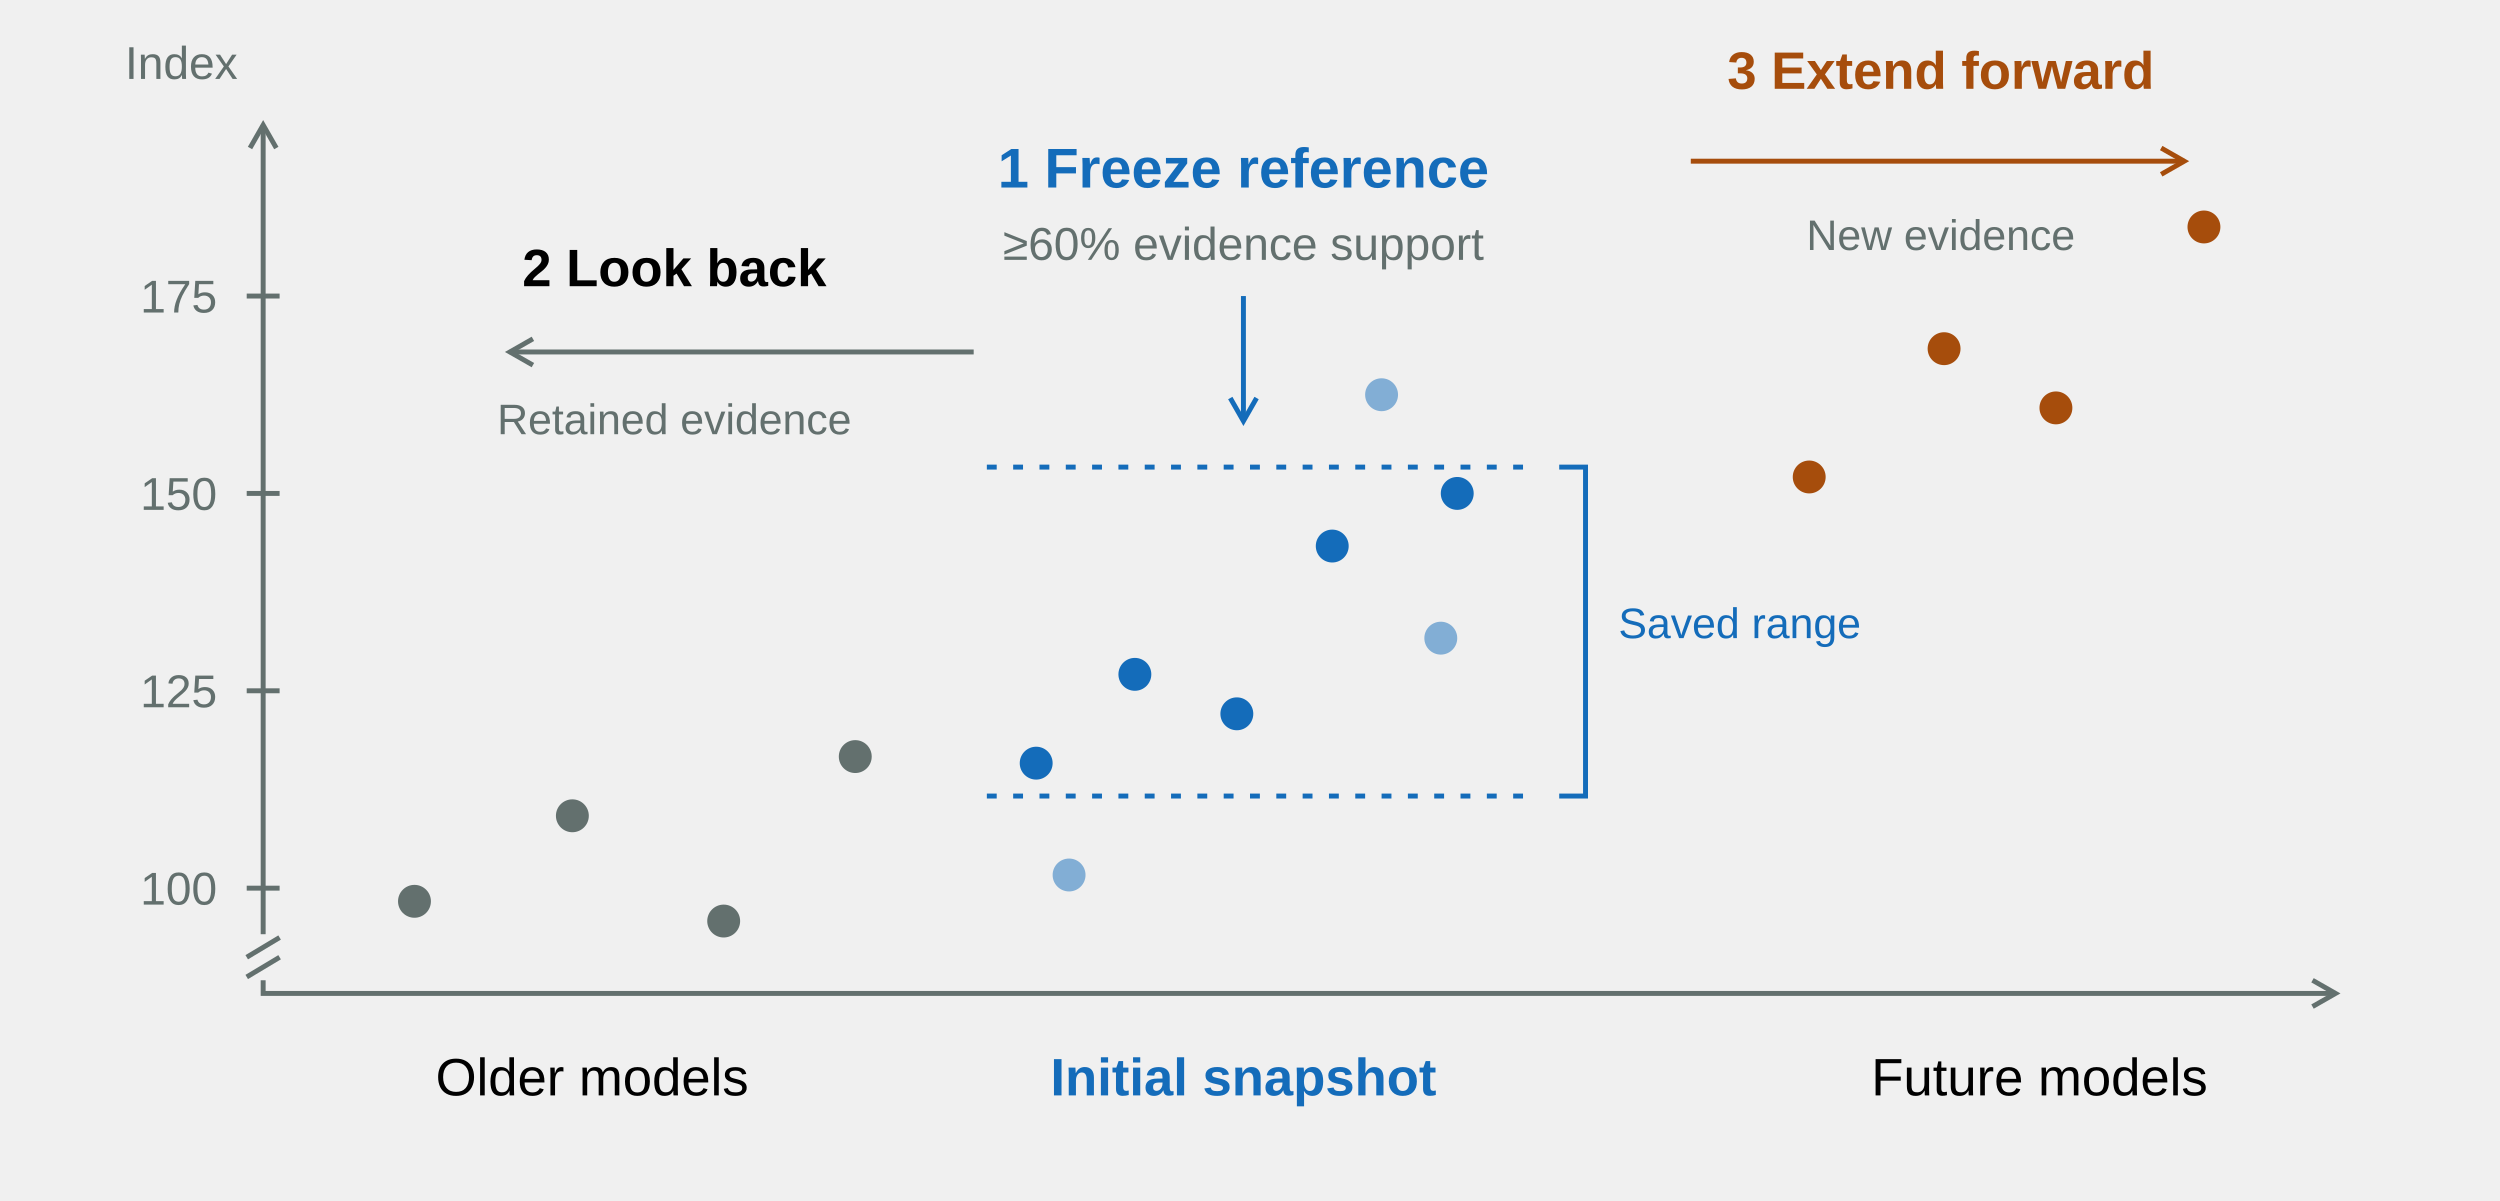
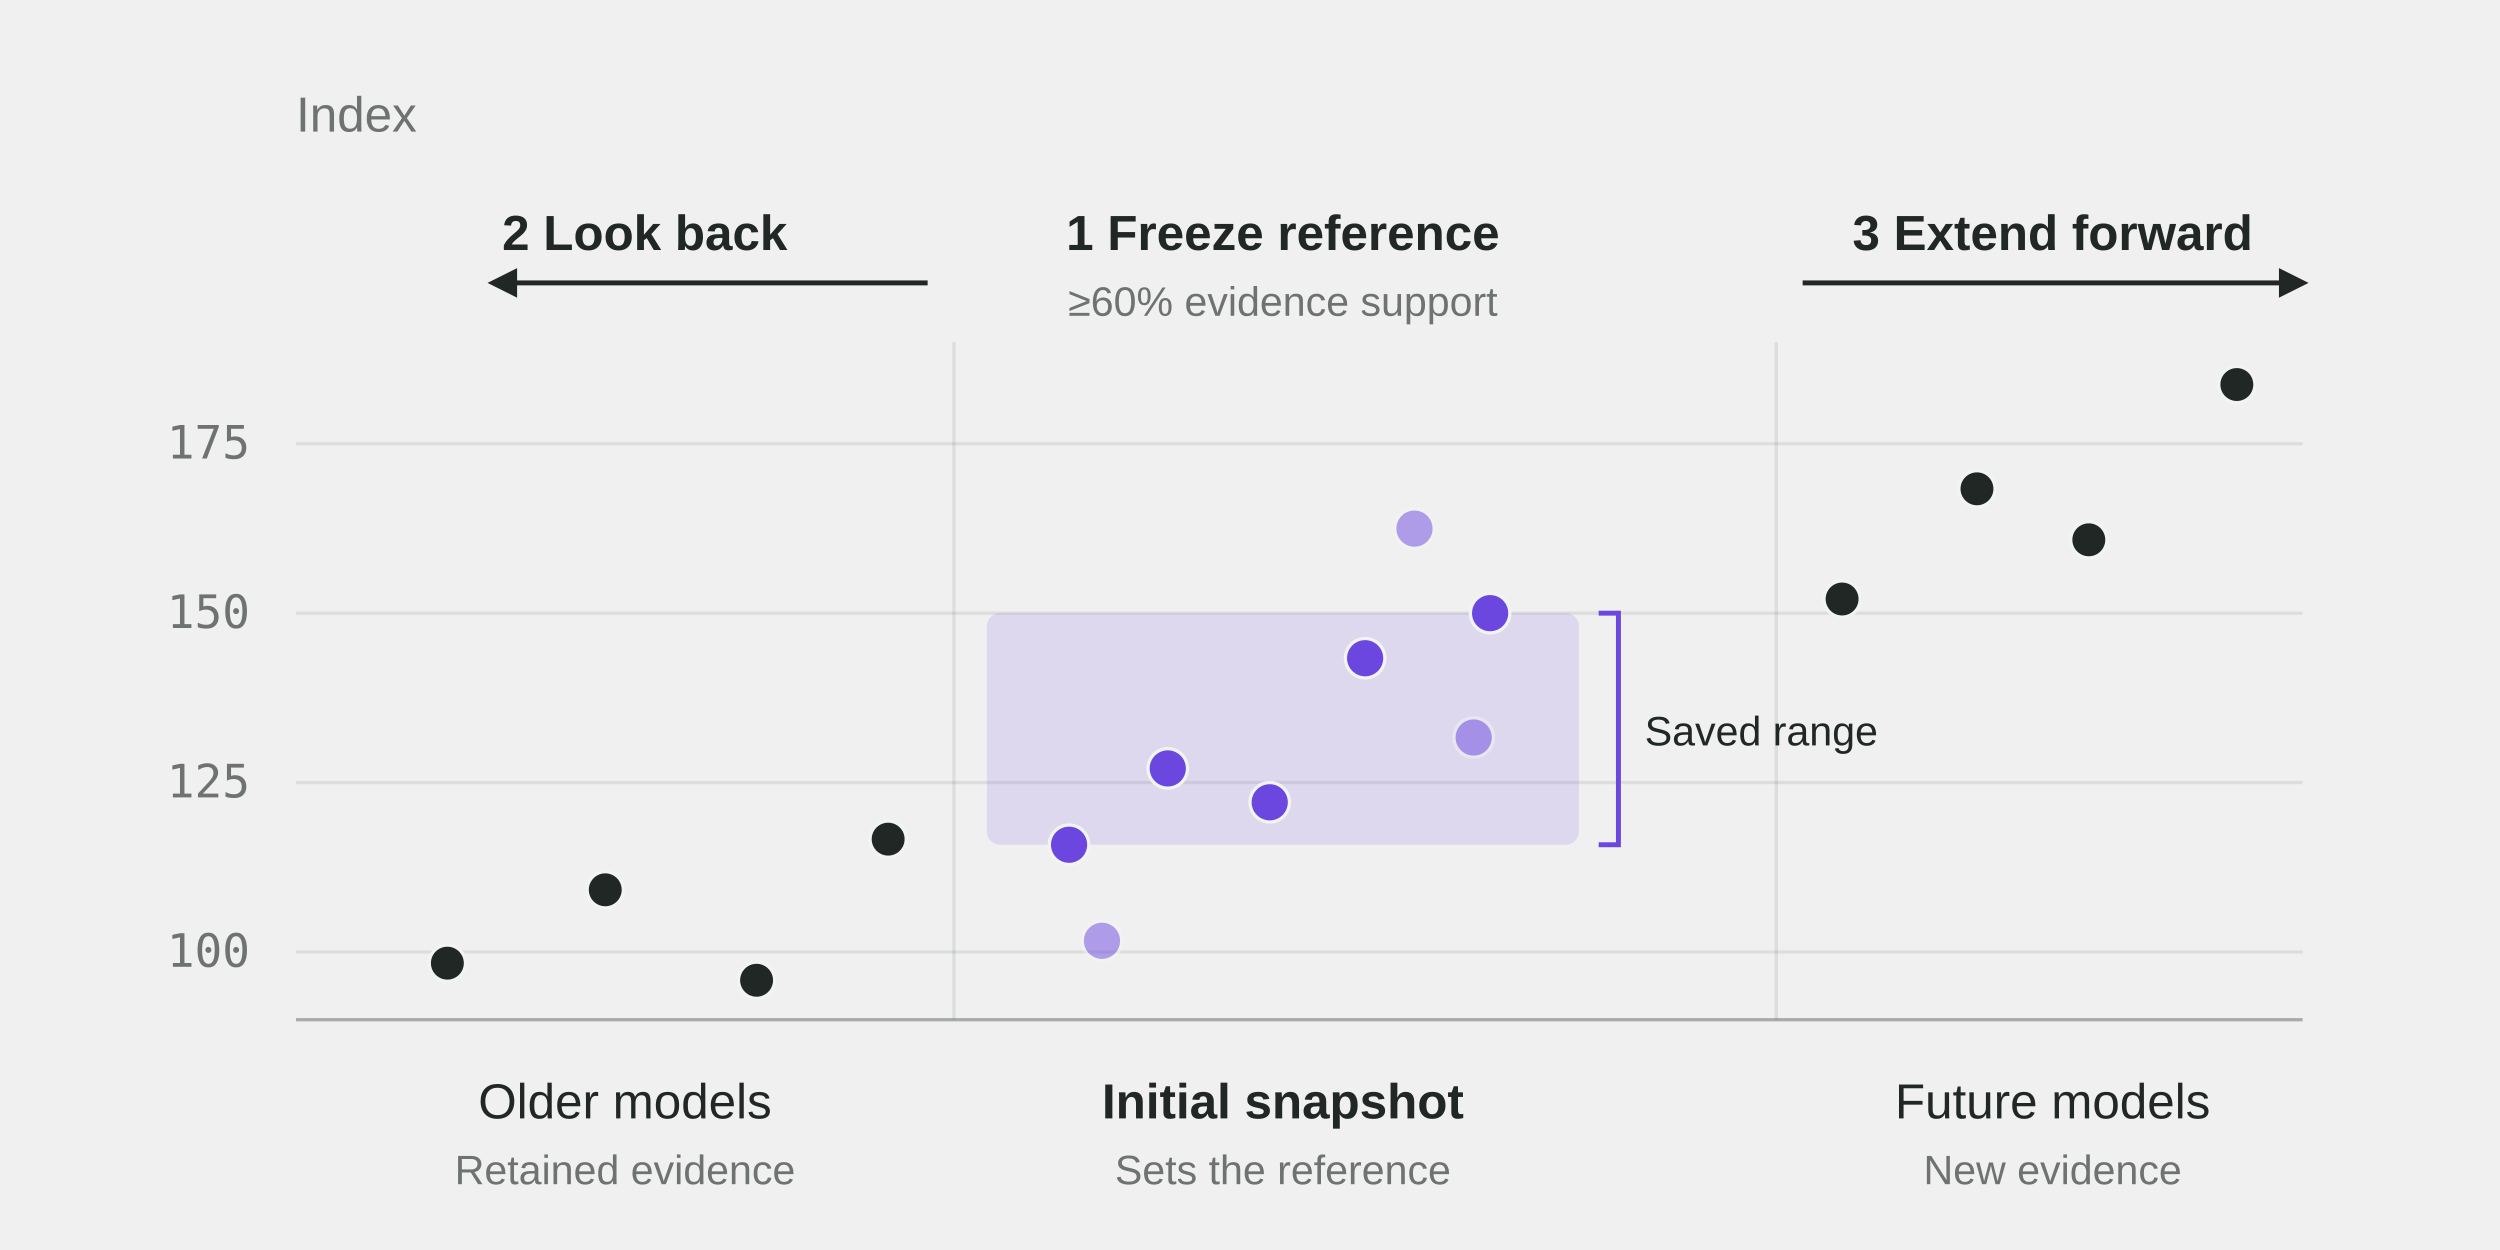
- <svg xmlns="http://www.w3.org/2000/svg" viewBox="0 0 760 365" role="img" aria-labelledby="title desc">
+ <svg xmlns="http://www.w3.org/2000/svg" viewBox="0 0 760 380" role="img" aria-labelledby="title desc">
  <style>
- text { font-family:"Avenir Next","Segoe UI",Arial,sans-serif; }
- @media (prefers-color-scheme:dark) {
- text { fill:#ffffff; }
- [fill="#63706e"] { fill:#a6b2ae; } [stroke="#63706e"] { stroke:#a6b2ae; }
- [fill="#b5bfbc"] { fill:#3c4846; } [stroke="#b5bfbc"] { stroke:#3c4846; }
- [fill="#146cba"] { fill:#85bfff; } [stroke="#146cba"] { stroke:#85bfff; }
- [fill="#a64d0c"] { fill:#ffbc7d; } [stroke="#a64d0c"] { stroke:#ffbc7d; }
+ text{font-family:"Avenir Next","Segoe UI",Arial,sans-serif;font-size:15px;fill:#202724}
+ .num{font-family:"SFMono-Regular","SF Mono",Menlo,Consolas,monospace;font-size:14px}
+ .small{font-size:12.5px}.big{font-size:18px}.strong{font-weight:600}
+ .muted{fill-opacity:.62}.faint{opacity:.4}.half{opacity:.5}
+ .grid{fill:none;stroke:#202724;stroke-opacity:.09}
+ .guide{fill:none;stroke:#202724;stroke-opacity:.22}
+ .axis{fill:none;stroke:#202724;stroke-opacity:.34}
+ .ink{fill:#202724}.ink-line{fill:none;stroke:#202724}.ink-wash{fill:#202724;fill-opacity:.08}
+ .ring{stroke:#f2f4f2;stroke-width:2;paint-order:stroke}.gap{stroke:#f2f4f2;stroke-width:2}
+ .violet{fill:#6b47e0}.violet-line{fill:none;stroke:#6b47e0}.violet-wash{fill:#6b47e0;fill-opacity:.14}
+ .rose{fill:#c93f78}.rose-line{fill:none;stroke:#c93f78}.rose-wash{fill:#c93f78;fill-opacity:.14}
+ .amber{fill:#a8740c}.amber-line{fill:none;stroke:#a8740c}.amber-wash{fill:#a8740c;fill-opacity:.16}
+ .h0{stop-color:#3557e6}.h1{stop-color:#6b47e0}.h2{stop-color:#d9467f}
+ .land0{stop-color:#6b47e0;stop-opacity:.12}.land1{stop-color:#6b47e0;stop-opacity:.01}
+ .halo{opacity:0}
+ @media (prefers-color-scheme:dark){
+ text{fill:#f2f3ed}.muted{fill-opacity:.58}
+ .grid{stroke:#f2f3ed;stroke-opacity:.08}.guide{stroke:#f2f3ed;stroke-opacity:.2}.axis{stroke:#f2f3ed;stroke-opacity:.3}
+ .ink{fill:#f2f3ed}.ink-line{stroke:#f2f3ed}.ink-wash{fill:#f2f3ed;fill-opacity:.1}
+ .ring{stroke:#0b1016}.gap{stroke:#0b1016}
+ .violet{fill:#8f6bff}.violet-line{stroke:#8f6bff}.violet-wash{fill:#8f6bff;fill-opacity:.22}
+ .rose{fill:#e06296}.rose-line{stroke:#e06296}.rose-wash{fill:#e06296;fill-opacity:.2}
+ .amber{fill:#b98b24}.amber-line{stroke:#b98b24}.amber-wash{fill:#b98b24;fill-opacity:.22}
+ .h0{stop-color:#4a72ff}.h1{stop-color:#8f6bff}.h2{stop-color:#ff92bd}
+ .land0{stop-color:#6f8cff;stop-opacity:.16}.land1{stop-color:#6f8cff;stop-opacity:.02}
+ .halo{opacity:.55}
}
</style>
-   <text x="38" y="24" font-size="14" fill="#63706e" text-anchor="start" font-weight="400">Index</text>
-   <path d="M80 38 V284 M80 298 V302 H710" fill="none" stroke="#63706e" stroke-width="1.5" />
-   <path d="M75 291 L85 285 M75 297 L85 291" fill="none" stroke="#63706e" stroke-width="1.5" />
-   <path d="M76 45 L80 38 L84 45" fill="none" stroke="#63706e" stroke-width="1.5" />
-   <path d="M703 298 L710 302 L703 306" fill="none" stroke="#63706e" stroke-width="1.5" />
-   <path d="M75 90 H85" fill="none" stroke="#63706e" stroke-width="1.5" />
-   <path d="M75 150 H85" fill="none" stroke="#63706e" stroke-width="1.5" />
-   <path d="M75 210 H85" fill="none" stroke="#63706e" stroke-width="1.5" />
-   <path d="M75 270 H85" fill="none" stroke="#63706e" stroke-width="1.5" />
-   <text x="66" y="95" font-size="14" fill="#63706e" text-anchor="end">175</text>
-   <text x="66" y="155" font-size="14" fill="#63706e" text-anchor="end">150</text>
-   <text x="66" y="215" font-size="14" fill="#63706e" text-anchor="end">125</text>
-   <text x="66" y="275" font-size="14" fill="#63706e" text-anchor="end">100</text>
-   <path d="M300 142 H468 M300 242 H468" fill="none" stroke="#146cba" stroke-width="1.5" stroke-dasharray="3 5" />
-   <path d="M474 142 h8 V242 h-8" fill="none" stroke="#146cba" stroke-width="1.5" />
-   <text x="492" y="194" font-size="13" fill="#146cba" text-anchor="start" font-weight="400">Saved range</text>
-   <circle cx="126" cy="274" r="5" fill="#63706e" />
-   <circle cx="174" cy="248" r="5" fill="#63706e" />
-   <circle cx="220" cy="280" r="5" fill="#63706e" />
-   <circle cx="260" cy="230" r="5" fill="#63706e" />
-   <circle cx="315" cy="232" r="5" fill="#146cba" />
-   <circle cx="345" cy="205" r="5" fill="#146cba" />
-   <circle cx="376" cy="217" r="5" fill="#146cba" />
-   <circle cx="405" cy="166" r="5" fill="#146cba" />
-   <circle cx="443" cy="150" r="5" fill="#146cba" />
-   <g opacity="0.5">
-     <circle cx="325" cy="266" r="5" fill="#146cba" />
-     <circle cx="438" cy="194" r="5" fill="#146cba" />
-     <circle cx="420" cy="120" r="5" fill="#146cba" />
+   <defs>
+     <filter id="glow" x="-1" y="-1" width="3" height="3">
+       <feGaussianBlur stdDeviation="3" />
+     </filter>
+     <marker id="tip-ink" viewBox="0 0 10 10" refX="8" refY="5" markerWidth="6" markerHeight="6" orient="auto-start-reverse">
+       <path class="ink" d="M0 0L10 5L0 10Z" />
+     </marker>
+     <marker id="tip-violet" viewBox="0 0 10 10" refX="8" refY="5" markerWidth="6" markerHeight="6" orient="auto-start-reverse">
+       <path class="violet" d="M0 0L10 5L0 10Z" />
+     </marker>
+     <marker id="tip-rose" viewBox="0 0 10 10" refX="8" refY="5" markerWidth="6" markerHeight="6" orient="auto-start-reverse">
+       <path class="rose" d="M0 0L10 5L0 10Z" />
+     </marker>
+     <marker id="tip-amber" viewBox="0 0 10 10" refX="8" refY="5" markerWidth="6" markerHeight="6" orient="auto-start-reverse">
+       <path class="amber" d="M0 0L10 5L0 10Z" />
+     </marker>
+   </defs>
+   <text class="muted" x="90" y="40">Index</text>
+   <path class="grid" d="M90 289.4L700 289.4" />
+   <text class="num muted" x="76" y="293.9" text-anchor="end">100</text>
+   <path class="grid" d="M90 237.9L700 237.9" />
+   <text class="num muted" x="76" y="242.4" text-anchor="end">125</text>
+   <path class="grid" d="M90 186.4L700 186.4" />
+   <text class="num muted" x="76" y="190.9" text-anchor="end">150</text>
+   <path class="grid" d="M90 134.9L700 134.9" />
+   <text class="num muted" x="76" y="139.4" text-anchor="end">175</text>
+   <path class="axis" d="M90 310L700 310" />
+   <rect class="violet-wash" x="300" y="186.4" width="180" height="70.4" rx="4" />
+   <path class="violet-line" d="M486 186.4h6V256.8h-6" stroke-width="1.5" />
+   <text class="small" x="500" y="226.6">Saved range</text>
+   <path class="grid" d="M290 104L290 310" />
+   <path class="grid" d="M540 104L540 310" />
+   <text class="strong" x="390" y="76" text-anchor="middle">1  Freeze reference</text>
+   <text class="small muted" x="390" y="96" text-anchor="middle">≥60% evidence support</text>
+   <path class="ink-line" d="M282 86L150 86" stroke-width="1.5" marker-end="url(#tip-ink)" />
+   <text class="strong" x="196" y="76" text-anchor="middle">2  Look back</text>
+   <path class="ink-line" d="M548 86L700 86" stroke-width="1.5" marker-end="url(#tip-ink)" />
+   <text class="strong" x="624" y="76" text-anchor="middle">3  Extend forward</text>
+   <g>
+     <circle class="ink halo" cx="136" cy="292.8" r="7" filter="url(#glow)" />
+     <circle class="ink ring" cx="136" cy="292.8" r="5" />
  </g>
-   <circle cx="550" cy="145" r="5" fill="#a64d0c" />
-   <circle cx="591" cy="106" r="5" fill="#a64d0c" />
-   <circle cx="625" cy="124" r="5" fill="#a64d0c" />
-   <circle cx="670" cy="69" r="5" fill="#a64d0c" />
-   <text x="378" y="57" font-size="17" fill="#146cba" text-anchor="middle" font-weight="600">1  Freeze reference</text>
-   <text x="378" y="79" font-size="14" fill="#63706e" text-anchor="middle" font-weight="400">≥60% evidence support</text>
-   <path d="M378 90 V128" fill="none" stroke="#146cba" stroke-width="1.5" />
-   <path d="M374 121 L378 128 L382 121" fill="none" stroke="#146cba" stroke-width="1.5" />
-   <path d="M296 107 H155" fill="none" stroke="#63706e" stroke-width="1.5" />
-   <path d="M162 103 L155 107 L162 111" fill="none" stroke="#63706e" stroke-width="1.5" />
-   <text x="205" y="87" font-size="16" fill="#000000" text-anchor="middle" font-weight="600">2  Look back</text>
-   <text x="205" y="132" font-size="13" fill="#63706e" text-anchor="middle" font-weight="400">Retained evidence</text>
-   <path d="M514 49 H664" fill="none" stroke="#a64d0c" stroke-width="1.5" />
-   <path d="M657 45 L664 49 L657 53" fill="none" stroke="#a64d0c" stroke-width="1.5" />
-   <text x="590" y="27" font-size="16" fill="#a64d0c" text-anchor="middle" font-weight="600">3  Extend forward</text>
-   <text x="590" y="76" font-size="13" fill="#63706e" text-anchor="middle" font-weight="400">New evidence</text>
-   <text x="180" y="333" font-size="16" fill="#000000" text-anchor="middle" font-weight="400">Older models</text>
-   <text x="378" y="333" font-size="16" fill="#146cba" text-anchor="middle" font-weight="600">Initial snapshot</text>
-   <text x="620" y="333" font-size="16" fill="#000000" text-anchor="middle" font-weight="400">Future models</text>
+   <g>
+     <circle class="ink halo" cx="184" cy="270.5" r="7" filter="url(#glow)" />
+     <circle class="ink ring" cx="184" cy="270.5" r="5" />
+   </g>
+   <g>
+     <circle class="ink halo" cx="230" cy="298" r="7" filter="url(#glow)" />
+     <circle class="ink ring" cx="230" cy="298" r="5" />
+   </g>
+   <g>
+     <circle class="ink halo" cx="270" cy="255.1" r="7" filter="url(#glow)" />
+     <circle class="ink ring" cx="270" cy="255.1" r="5" />
+   </g>
+   <g>
+     <circle class="ink halo" cx="560" cy="182.1" r="7" filter="url(#glow)" />
+     <circle class="ink ring" cx="560" cy="182.1" r="5" />
+   </g>
+   <g>
+     <circle class="ink halo" cx="601" cy="148.6" r="7" filter="url(#glow)" />
+     <circle class="ink ring" cx="601" cy="148.6" r="5" />
+   </g>
+   <g>
+     <circle class="ink halo" cx="635" cy="164.1" r="7" filter="url(#glow)" />
+     <circle class="ink ring" cx="635" cy="164.1" r="5" />
+   </g>
+   <g>
+     <circle class="ink halo" cx="680" cy="116.9" r="7" filter="url(#glow)" />
+     <circle class="ink ring" cx="680" cy="116.9" r="5" />
+   </g>
+   <g>
+     <circle class="violet halo" cx="325" cy="256.8" r="7.5" filter="url(#glow)" />
+     <circle class="violet ring" cx="325" cy="256.8" r="5.5" />
+   </g>
+   <g>
+     <circle class="violet halo" cx="355" cy="233.6" r="7.5" filter="url(#glow)" />
+     <circle class="violet ring" cx="355" cy="233.6" r="5.5" />
+   </g>
+   <g>
+     <circle class="violet halo" cx="386" cy="243.9" r="7.5" filter="url(#glow)" />
+     <circle class="violet ring" cx="386" cy="243.9" r="5.5" />
+   </g>
+   <g>
+     <circle class="violet halo" cx="415" cy="200.1" r="7.5" filter="url(#glow)" />
+     <circle class="violet ring" cx="415" cy="200.1" r="5.5" />
+   </g>
+   <g>
+     <circle class="violet halo" cx="453" cy="186.4" r="7.5" filter="url(#glow)" />
+     <circle class="violet ring" cx="453" cy="186.4" r="5.5" />
+   </g>
+   <g class="half">
+     <circle class="violet halo" cx="335" cy="286" r="7.5" filter="url(#glow)" />
+     <circle class="violet ring" cx="335" cy="286" r="5.5" />
+   </g>
+   <g class="half">
+     <circle class="violet halo" cx="448" cy="224.2" r="7.5" filter="url(#glow)" />
+     <circle class="violet ring" cx="448" cy="224.2" r="5.5" />
+   </g>
+   <g class="half">
+     <circle class="violet halo" cx="430" cy="160.7" r="7.5" filter="url(#glow)" />
+     <circle class="violet ring" cx="430" cy="160.7" r="5.5" />
+   </g>
+   <text x="190" y="340" text-anchor="middle">Older models</text>
+   <text class="strong" x="390" y="340" text-anchor="middle">Initial snapshot</text>
+   <text x="624" y="340" text-anchor="middle">Future models</text>
+   <text class="small muted" x="190" y="360" text-anchor="middle">Retained evidence</text>
+   <text class="small muted" x="390" y="360" text-anchor="middle">Sets the reference</text>
+   <text class="small muted" x="624" y="360" text-anchor="middle">New evidence</text>
</svg>
